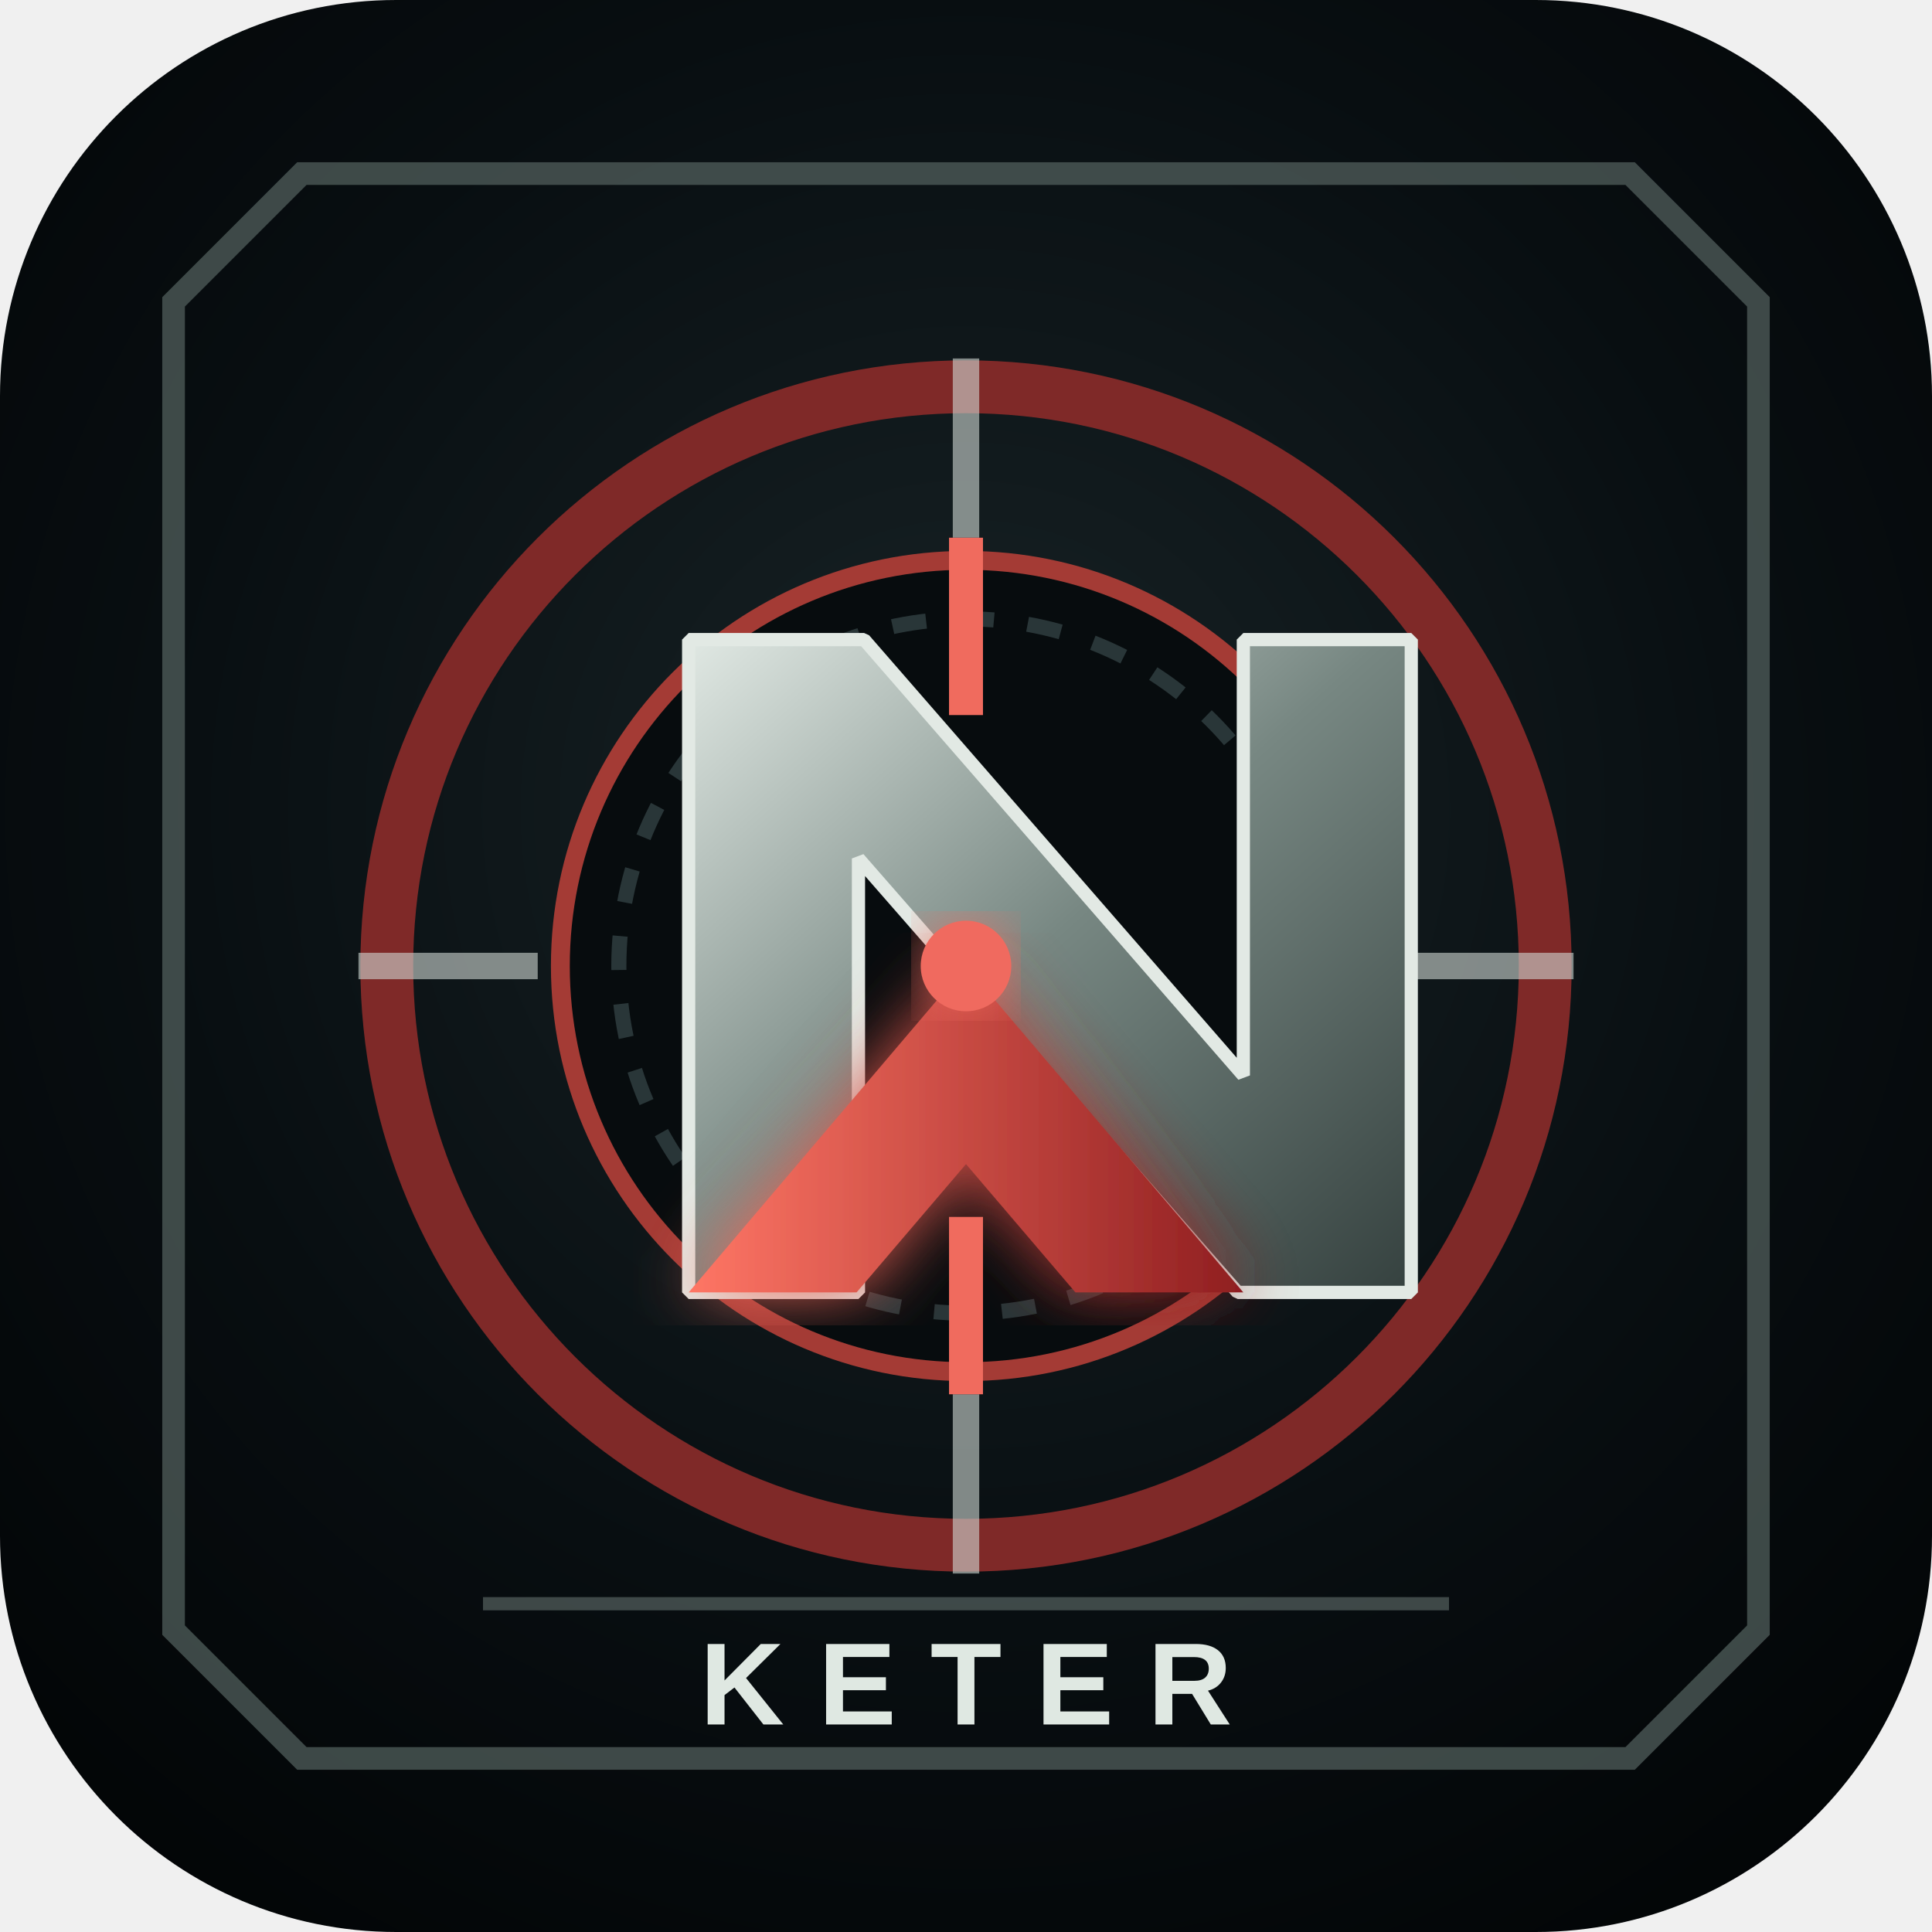
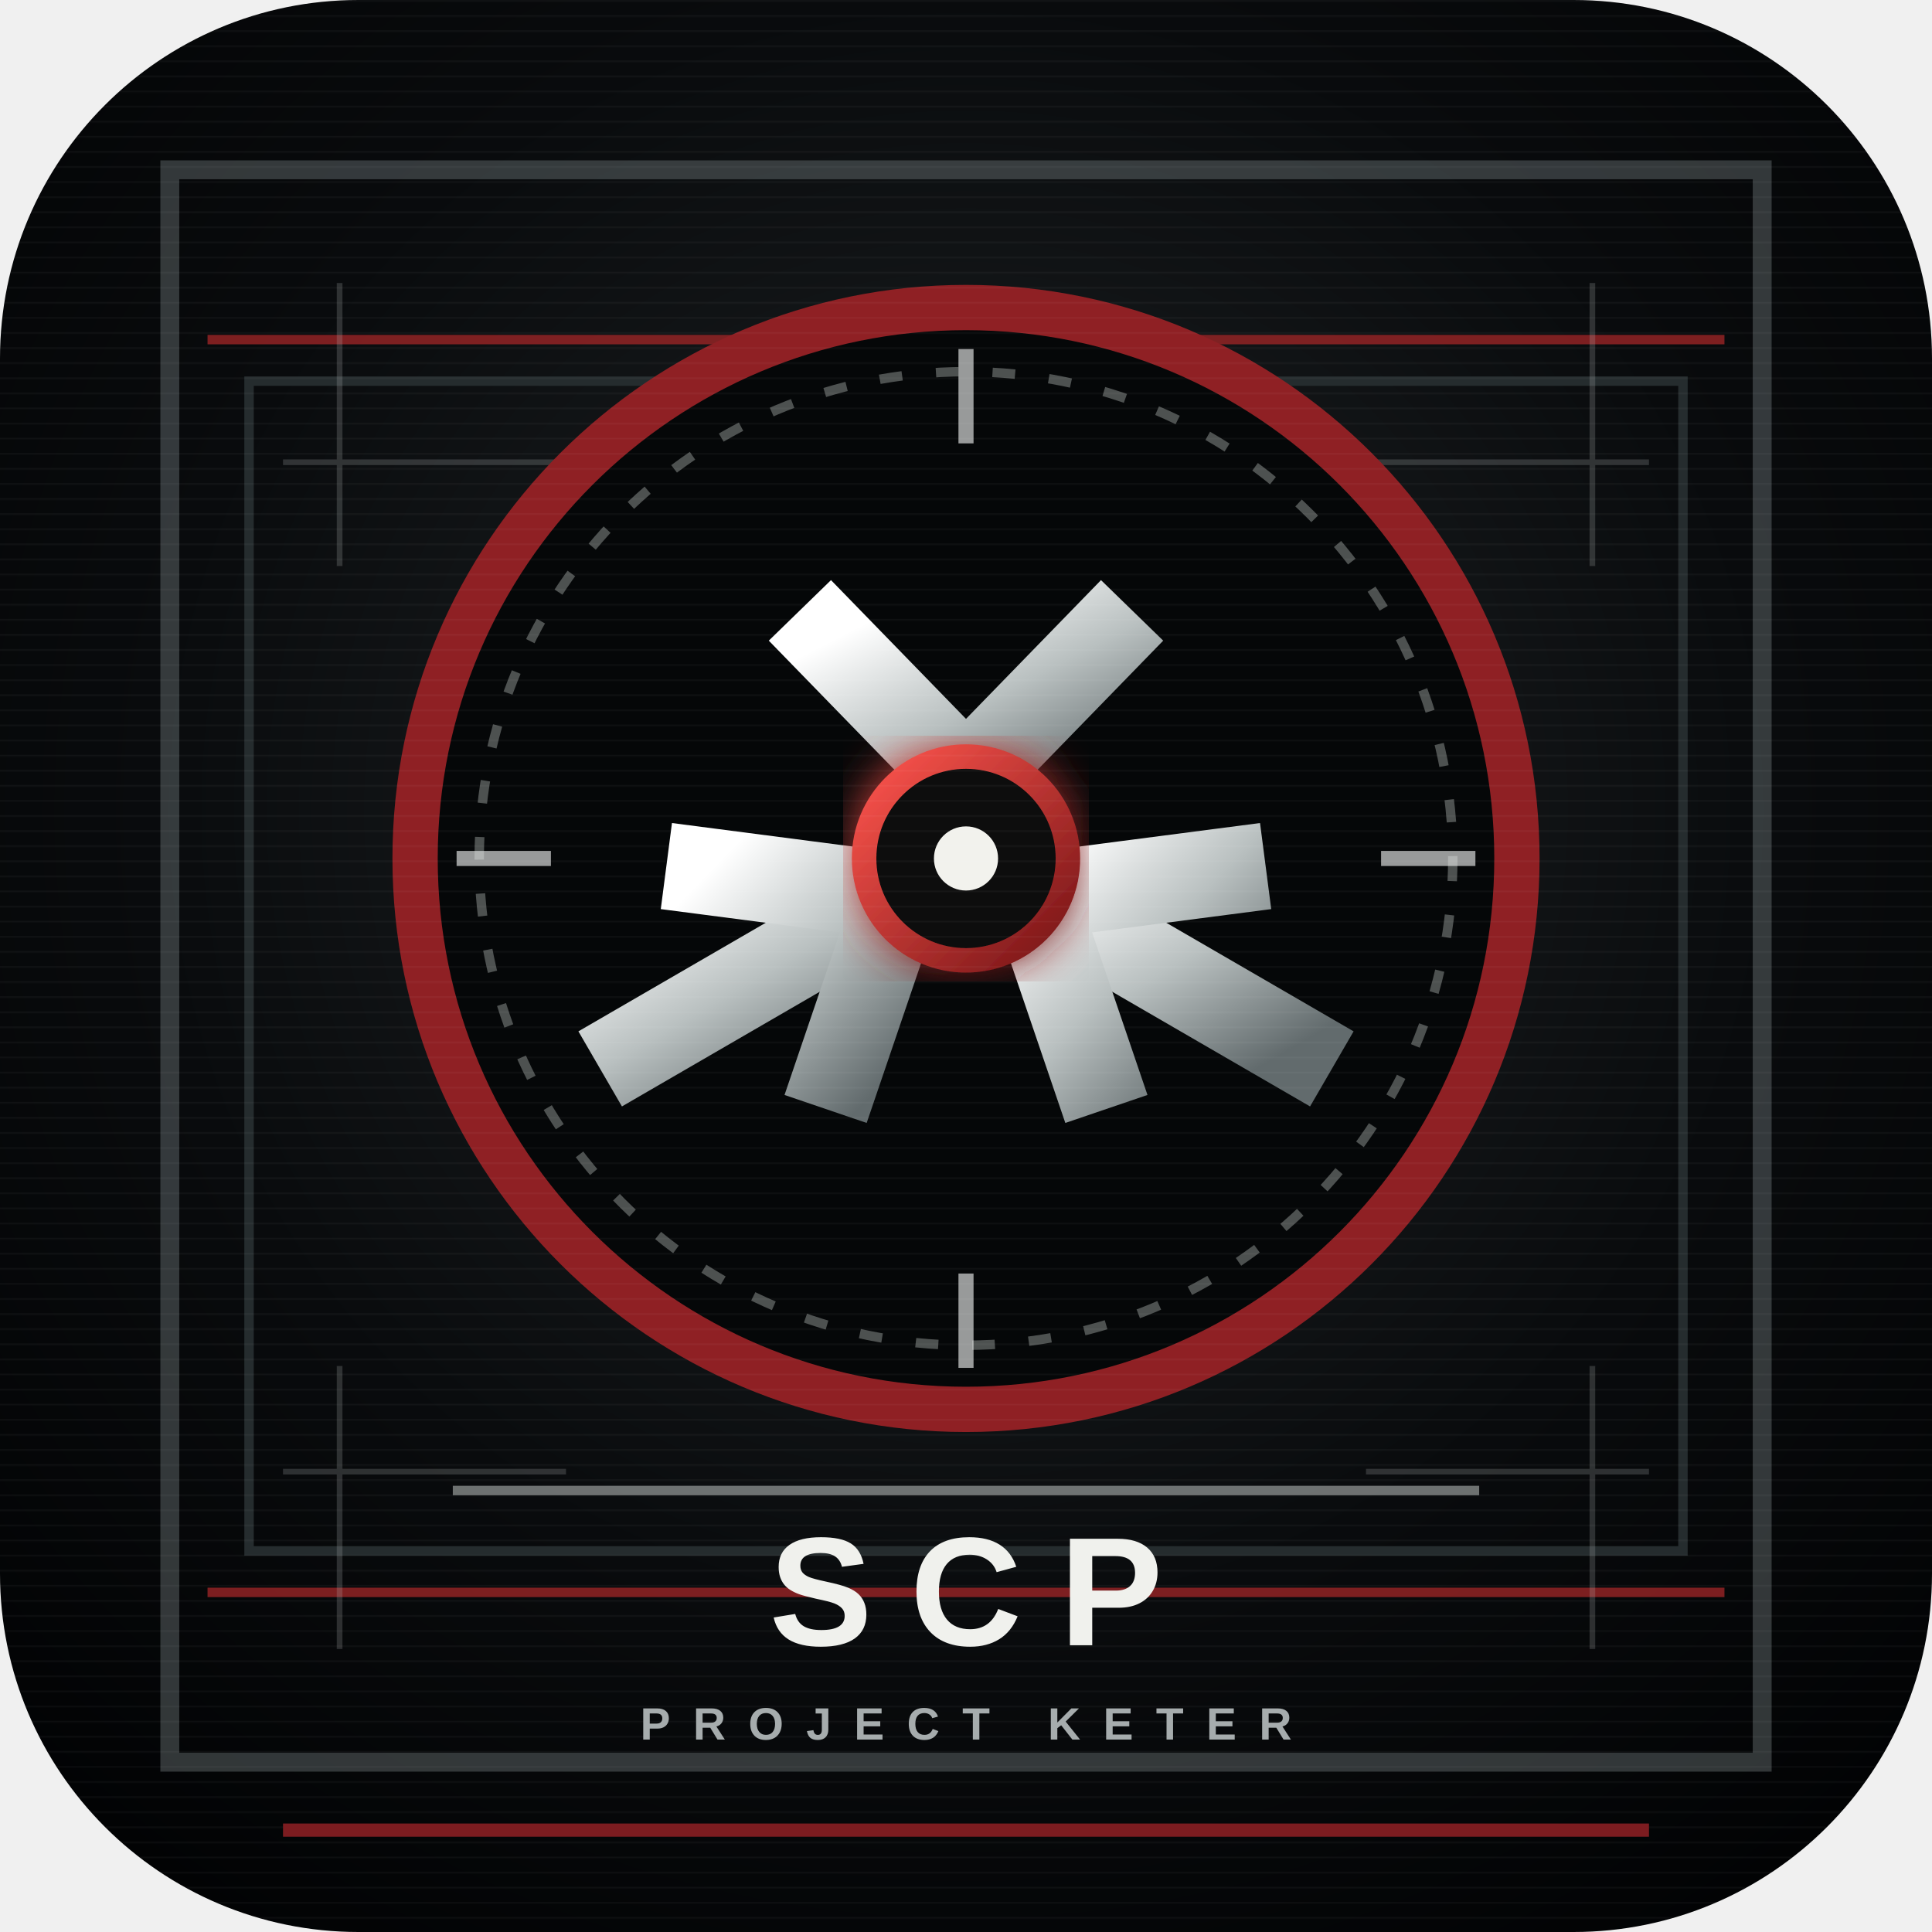
<svg xmlns="http://www.w3.org/2000/svg" width="1024" height="1024" viewBox="0 0 1024 1024">
  <defs>
    <radialGradient id="bg" cx="50%" cy="42%" r="72%">
-       <stop stop-color="#182326" />
-       <stop offset=".58" stop-color="#080e11" />
-       <stop offset="1" stop-color="#020405" />
+       <stop stop-color="#202426" />
+       <stop offset=".58" stop-color="#090b0d" />
+       <stop offset="1" stop-color="#010203" />
    </radialGradient>
    <linearGradient id="steel" x1="0" y1="0" x2="1" y2="1">
-       <stop stop-color="#e0e8e3" />
-       <stop offset=".48" stop-color="#778782" />
-       <stop offset="1" stop-color="#35413f" />
+       <stop stop-color="#fff" />
+       <stop offset=".5" stop-color="#b9c0c0" />
+       <stop offset="1" stop-color="#626b6d" />
    </linearGradient>
-     <linearGradient id="red">
-       <stop stop-color="#ff7665" />
-       <stop offset="1" stop-color="#8f1e20" />
+     <linearGradient id="red" x1="0" y1="0" x2="1" y2="1">
+       <stop stop-color="#ff554d" />
+       <stop offset="1" stop-color="#751416" />
    </linearGradient>
    <filter id="glow">
-       <feGaussianBlur stdDeviation="18" result="b" />
+       <feGaussianBlur stdDeviation="12" result="blur" />
      <feMerge>
-         <feMergeNode in="b" />
+         <feMergeNode in="blur" />
        <feMergeNode in="SourceGraphic" />
      </feMerge>
    </filter>
+     <pattern id="scan" width="8" height="8" patternUnits="userSpaceOnUse">
+       <path d="M0 0H8" stroke="#fff" stroke-opacity=".035" stroke-width="2" />
+     </pattern>
  </defs>
-   <rect width="1024" height="1024" rx="210" fill="url(#bg)" />
-   <path d="M160 92H864L932 160V864L864 932H160L92 864V160Z" fill="none" stroke="#53615e" stroke-width="12" opacity=".72" />
-   <circle cx="512" cy="512" r="307" fill="none" stroke="#7f2928" stroke-width="28" />
-   <path d="M512 190V285M512 739V834M190 512H285M739 512H834" stroke="#d0d9d3" stroke-width="14" opacity=".6" />
-   <circle cx="512" cy="512" r="215" fill="#070c0e" stroke="#a43b35" stroke-width="10" />
-   <circle cx="512" cy="512" r="184" fill="none" stroke="#293638" stroke-width="8" stroke-dasharray="18 18" />
-   <path d="M365 685V339H458L659 570V339H748V685H656L455 455V685Z" fill="url(#steel)" stroke="#e2e9e4" stroke-width="7" stroke-linejoin="bevel" />
-   <path d="M365 685L512 512L659 685H570L512 617L454 685Z" fill="url(#red)" filter="url(#glow)" />
-   <path d="M512 285V379M512 645V739" stroke="#f06b5e" stroke-width="18" />
-   <circle cx="512" cy="512" r="24" fill="#f06b5e" filter="url(#glow)" />
-   <path d="M256 850H768" stroke="#81908b" stroke-width="7" opacity=".45" />
-   <text x="512" y="914" fill="#dfe8e2" font-family="Arial,sans-serif" font-size="62" font-weight="800" letter-spacing="18" text-anchor="middle">KETER</text>
+   <rect width="1024" height="1024" rx="190" fill="url(#bg)" />
+   <path d="M90 90H934V934H90Z" fill="none" stroke="#6b7475" stroke-width="10" opacity=".45" />
+   <path d="M110 180H914M110 844H914" stroke="#9a2426" stroke-width="5" opacity=".8" />
+   <path d="M132 202H892V822H132Z" fill="none" stroke="#252c2e" stroke-width="5" />
+   <g opacity=".22" stroke="#b5babb" stroke-width="3">
+     <path d="M150 245H300M724 245H874M150 780H300M724 780H874" />
+     <path d="M180 150V300M844 150V300M180 724V874M844 724V874" />
+   </g>
+   <circle cx="512" cy="455" r="292" fill="#050708" stroke="#8f2024" stroke-width="24" />
+   <circle cx="512" cy="455" r="258" fill="none" stroke="#d5d9d8" stroke-opacity=".35" stroke-width="5" stroke-dasharray="12 18" />
+   <g fill="none" stroke="url(#steel)" stroke-width="46" stroke-linecap="square" stroke-linejoin="miter">
+     <path d="M512 254V414" />
+     <path d="M512 414L440 340M512 414L584 340" />
+     <path d="M338 555L476 475" />
+     <path d="M476 475L376 462M476 475L445 566" />
+     <path d="M686 555L548 475" />
+     <path d="M548 475L579 566M548 475L648 462" />
+   </g>
+   <circle cx="512" cy="455" r="54" fill="#080b0d" stroke="url(#red)" stroke-width="13" filter="url(#glow)" />
+   <circle cx="512" cy="455" r="17" fill="#f2f2ed" />
+   <path d="M512 185V235M512 675V725M242 455H292M732 455H782" stroke="#e7e9e8" stroke-width="8" opacity=".65" />
+   <rect width="1024" height="1024" rx="190" fill="url(#scan)" />
+   <path d="M240 790H784" stroke="#bfc4c3" stroke-width="5" opacity=".55" />
+   <text x="512" y="872" fill="#f0f1ed" font-family="Arial,sans-serif" font-size="82" font-weight="900" letter-spacing="20" text-anchor="middle">SCP</text>
+   <text x="512" y="922" fill="#a6acad" font-family="Arial,sans-serif" font-size="24" font-weight="700" letter-spacing="12" text-anchor="middle">PROJECT KETER</text>
+   <path d="M150 970H874" stroke="#7c1c20" stroke-width="7" />
</svg>
